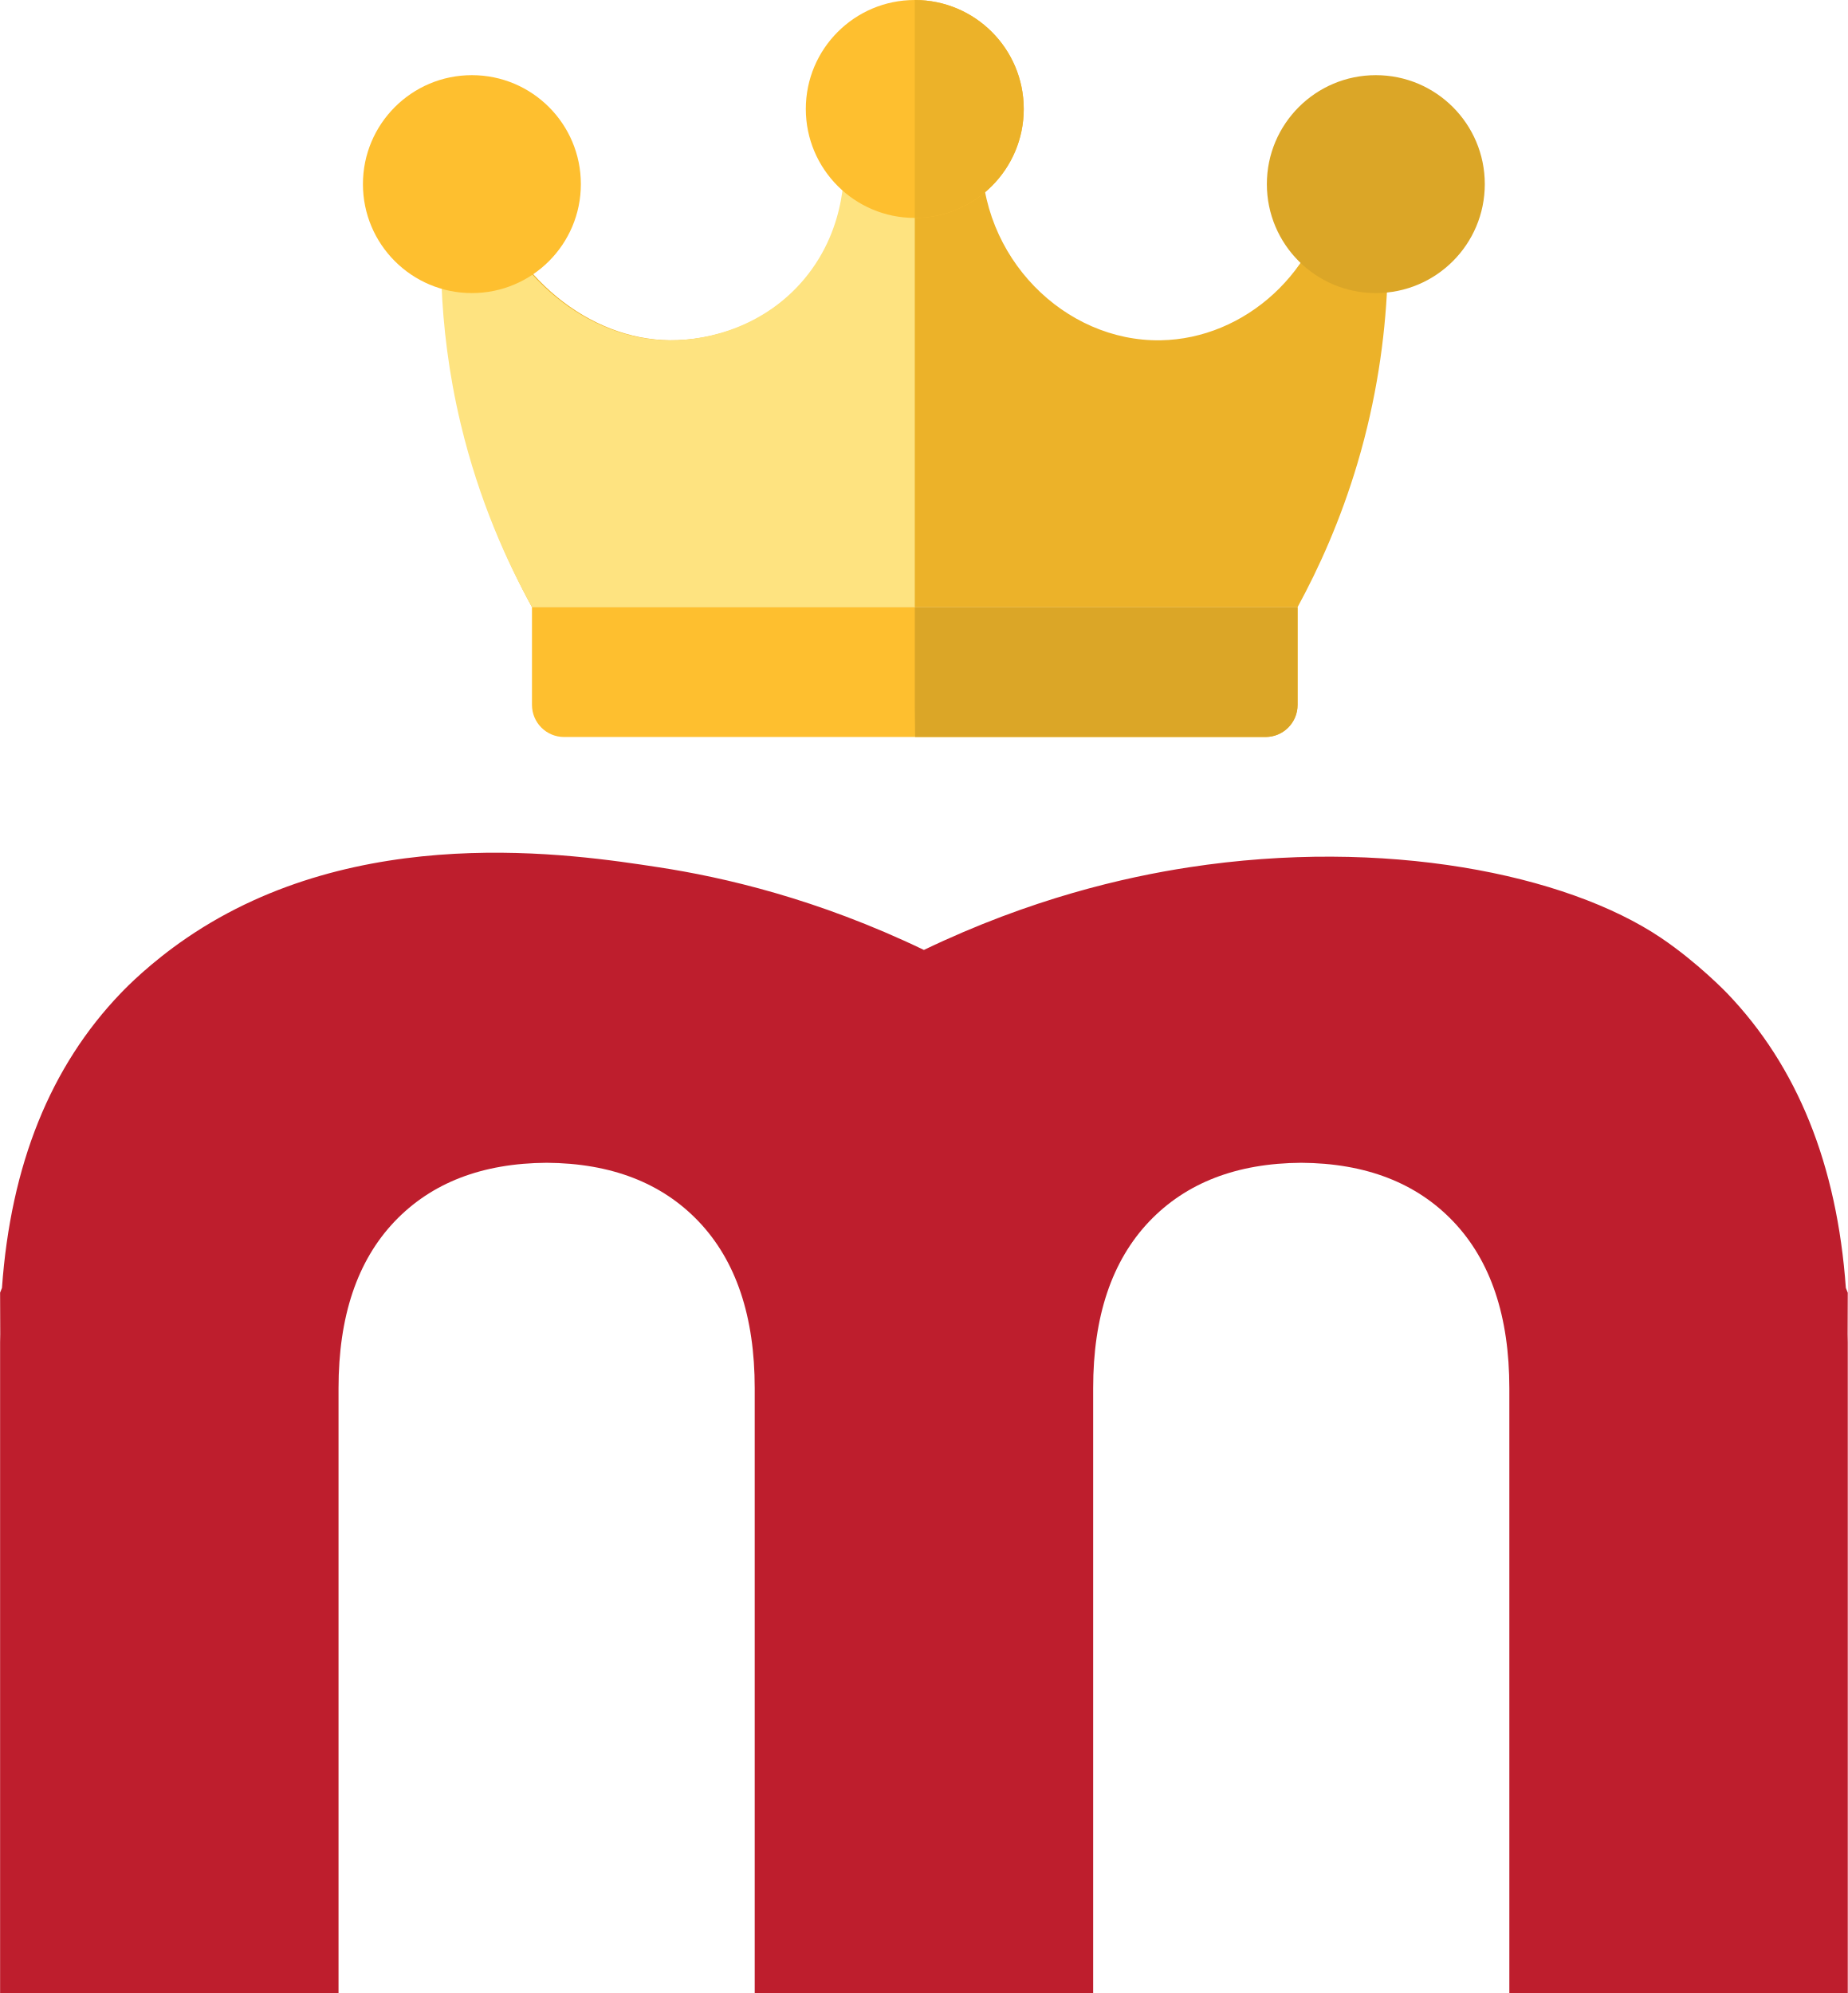
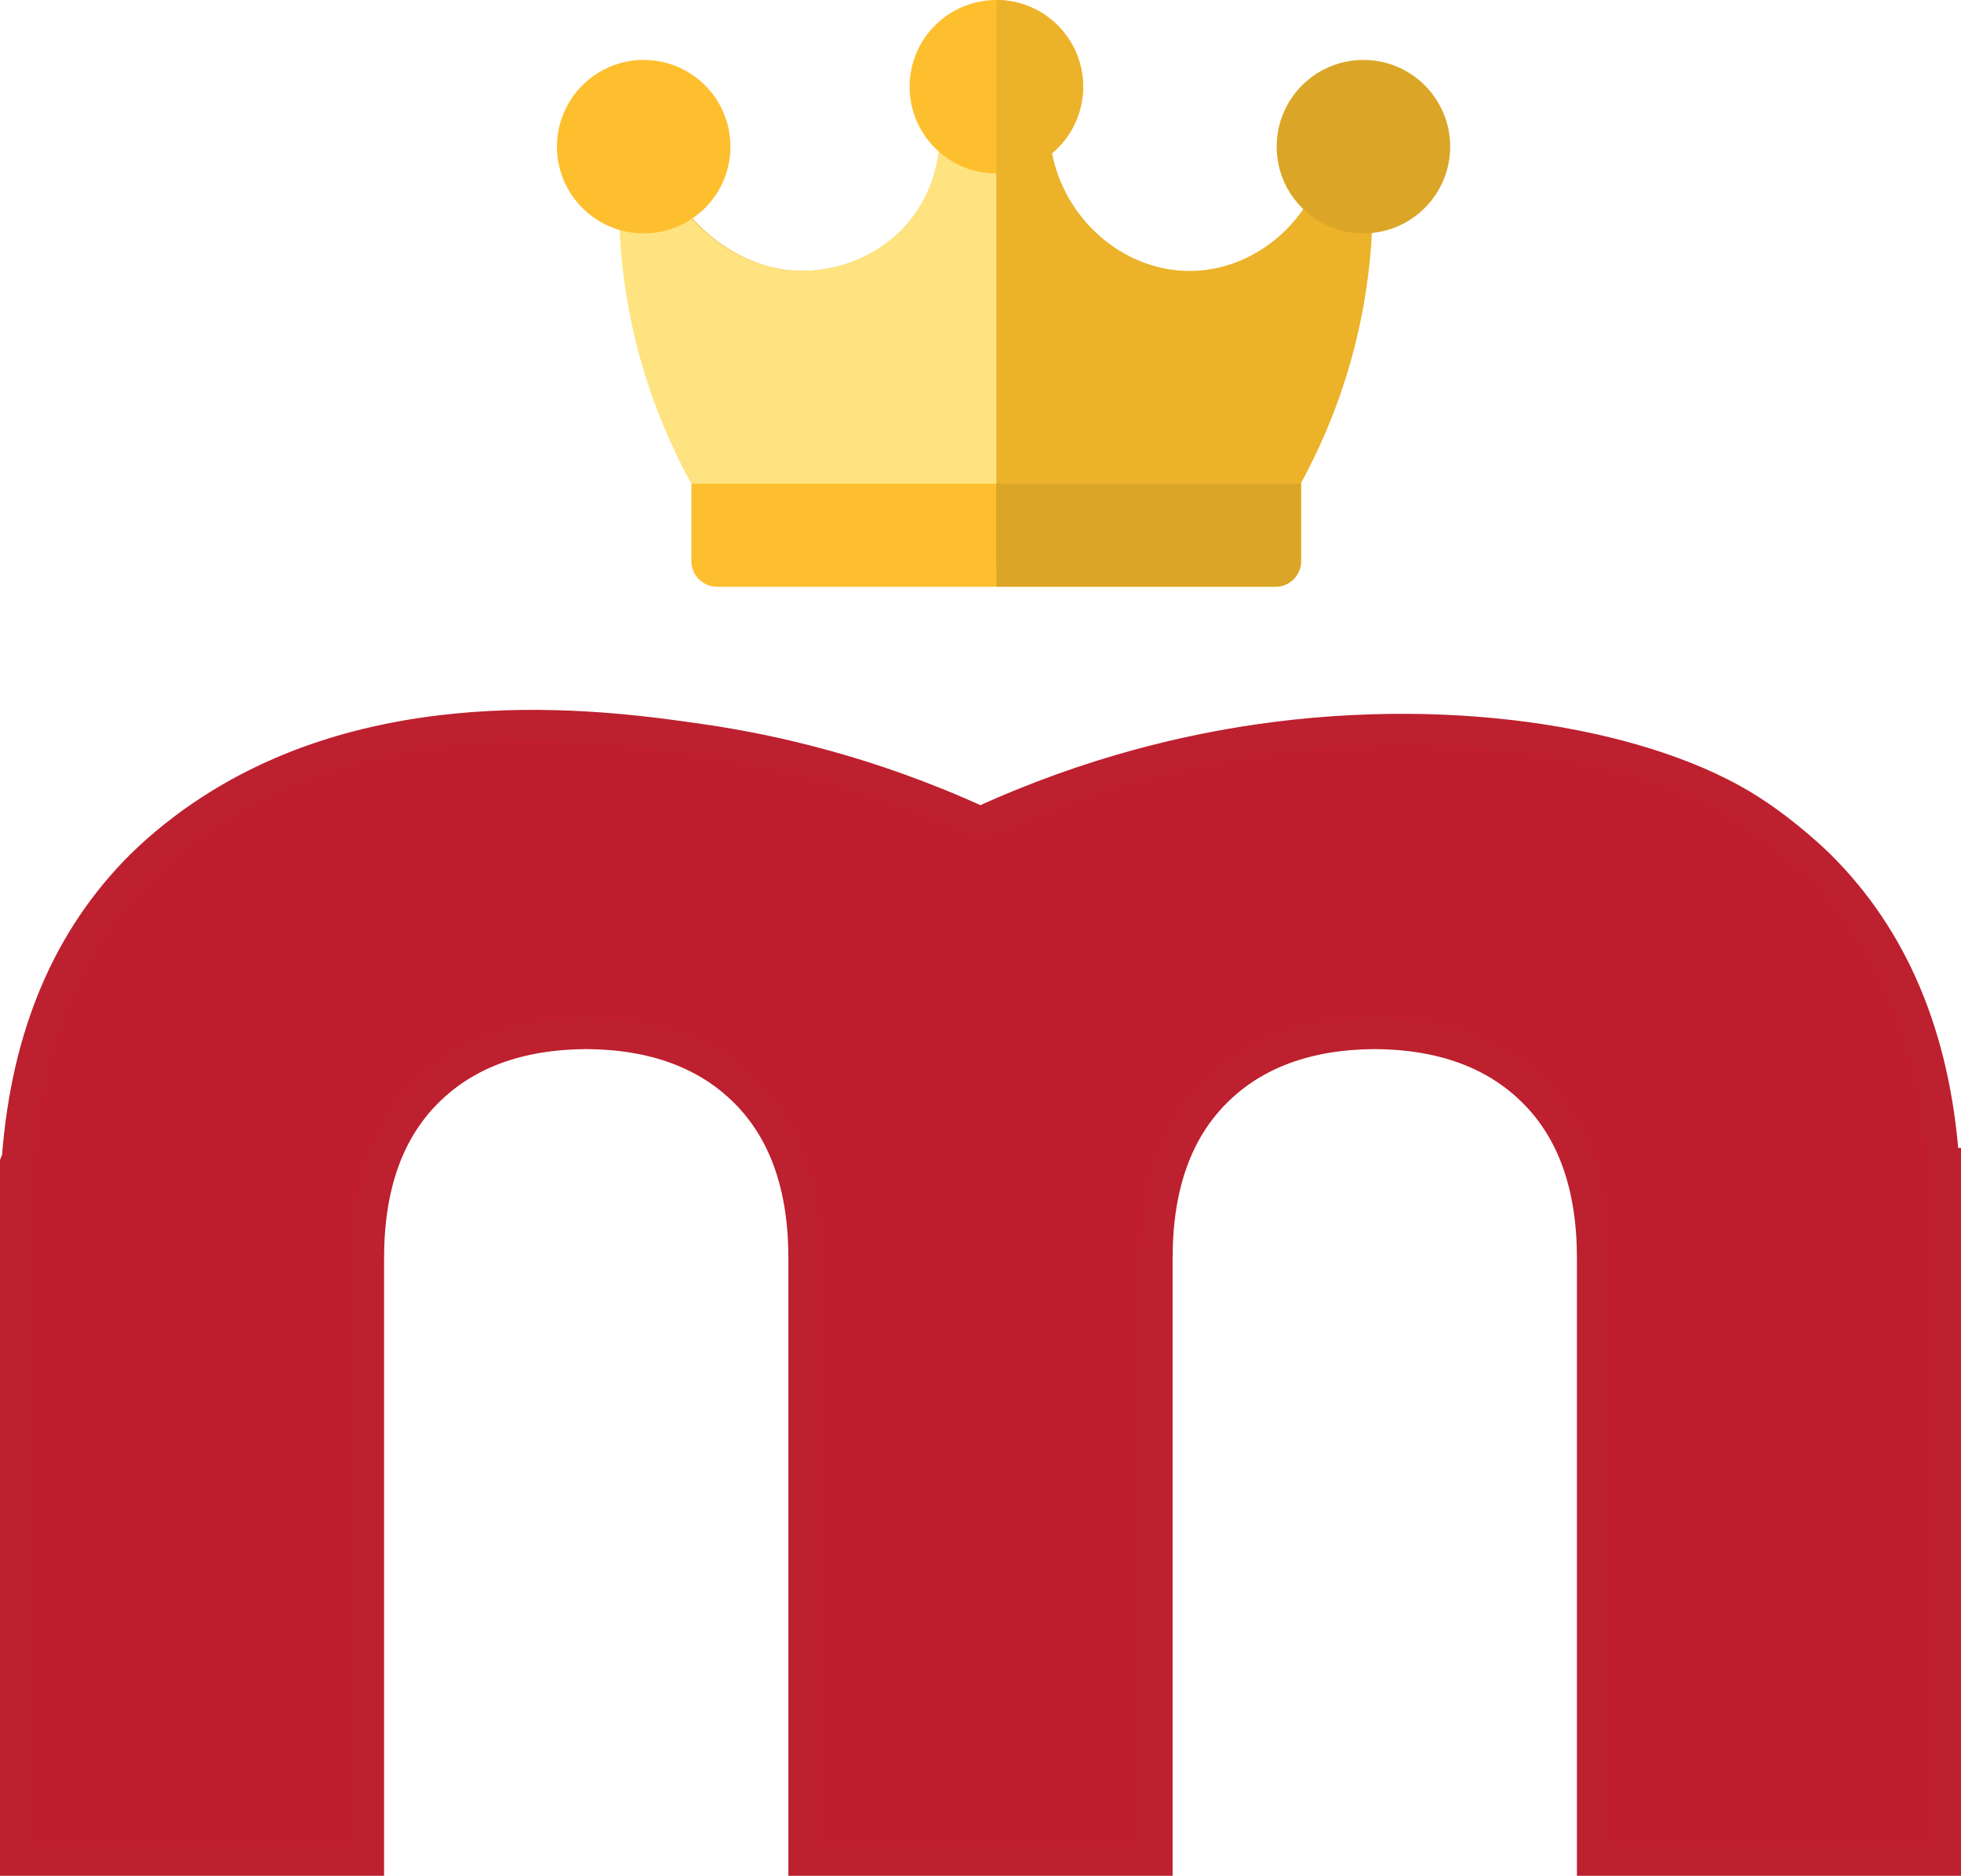
- <svg xmlns="http://www.w3.org/2000/svg" id="Layer_2" data-name="Layer 2" viewBox="0 0 384.74 415.01">
+ <svg xmlns="http://www.w3.org/2000/svg" id="Layer_2" data-name="Layer 2" viewBox="0 0 127.95 122.42">
  <defs>
    <style>
      .cls-1 {
        fill: #febf2f;
      }

      .cls-2 {
-         fill: #be1e2d;
+         fill: #ecb229;
      }

      .cls-3 {
-         fill: #ecb229;
+         fill: #dba627;
      }

      .cls-4 {
-         fill: #dba627;
+         fill: #be1e2d;
+         stroke: #bd202e;
+         stroke-miterlimit: 10;
+         stroke-width: 2px;
      }

      .cls-5 {
        fill: #fee380;
      }
    </style>
  </defs>
  <g id="Layer_1-2" data-name="Layer 1">
    <g>
-       <path class="cls-2" d="m384.74,269.17c-.12-.3-.26-.64-.39-.98-1.84-25.66-10.09-46.14-24.77-61.41,0,0-6.07-6.33-13.71-11.48-19.81-13.35-57.67-20.94-98.29-14.7-13.32,2.04-32.89,6.49-55.2,17.21-22.31-10.72-41.88-15.17-55.2-17.21-18.06-2.77-62.65-9.62-98.29,14.7-7.62,5.2-12.54,10.26-13.71,11.48-14.68,15.27-22.94,35.75-24.77,61.41-.14.34-.27.68-.39.98,0,2.88.02,5.76.03,8.64,0,.57-.03,1.13-.03,1.71v135.49h70.47v-125.93c0-14.96,3.89-26.53,11.66-34.71,7.69-8.08,18.25-12.15,31.67-12.24,13.42.09,23.98,4.17,31.67,12.24,7.77,8.18,11.66,19.74,11.66,34.71v125.93h70.47v-125.93c0-14.96,3.89-26.53,11.66-34.71,7.69-8.08,18.25-12.15,31.67-12.24,13.42.09,23.98,4.17,31.67,12.24,7.78,8.18,11.66,19.74,11.66,34.71v125.93h70.47v-135.49c0-.58-.02-1.14-.03-1.71,0-2.88.02-5.76.03-8.64Z" />
+       <path class="cls-4" d="m126.95,75.91c-.04-.09-.08-.2-.13-.31-.6-8.01-3.3-14.4-8.11-19.16,0,0-1.99-1.98-4.49-3.58-6.48-4.17-18.88-6.53-32.18-4.59-4.36.64-10.77,2.02-18.07,5.37-7.3-3.35-13.71-4.73-18.07-5.37-5.91-.86-20.51-3-32.18,4.59-2.5,1.62-4.1,3.2-4.49,3.58-4.81,4.77-7.51,11.15-8.11,19.16-.05.11-.09.21-.13.31,0,.9,0,1.8,0,2.69,0,.18,0,.35,0,.53v42.28h23.07v-39.3c0-4.67,1.27-8.28,3.82-10.83,2.52-2.52,5.97-3.79,10.37-3.82,4.39.03,7.85,1.3,10.37,3.82,2.55,2.55,3.82,6.16,3.82,10.83v39.3h23.07v-39.3c0-4.67,1.27-8.28,3.82-10.83,2.52-2.52,5.97-3.79,10.37-3.82,4.39.03,7.85,1.3,10.37,3.82,2.55,2.55,3.82,6.16,3.82,10.83v39.3h23.07v-42.28c0-.18,0-.35,0-.53,0-.9,0-1.8,0-2.69Z" />
      <g>
-         <path class="cls-3" d="m270.19,126.42H110.77c-5.07-9.31-10.81-22.14-14.58-38.11-5-21.21-4.52-39.47-3.2-51.78,2.42.58,4.85,1.16,7.27,1.75,6.31,19.41,22.38,32.42,39.27,32.58,8.52.08,20.11-3.08,28.22-12.8,9.18-11.01,8.37-23.79,8.15-26.47,4.37.61,9.46,1.03,15.11.99,4.96-.04,9.45-.44,13.4-.99-.52,22.02,17.31,39.59,37.24,39.27,17.55-.28,33.37-14.39,35.78-33.45,3.39-2.13,6.79-4.27,10.18-6.4,2.01,15.16,2.99,38.71-4.95,65.45-3.51,11.81-8.03,21.82-12.47,29.96Z" />
-         <path class="cls-1" d="m270.19,126.42v20.36c0,3.7-2.99,6.69-6.69,6.69H117.46c-3.69,0-6.69-2.99-6.69-6.69v-20.36h159.42Z" />
-         <path class="cls-4" d="m270.19,126.42v20.36c0,3.7-2.99,6.69-6.69,6.69h-72.95c-.02-2.23-.05-4.46-.07-6.69v-20.36h79.71Z" />
-         <path class="cls-5" d="m190.48,32.57v93.85c-26.57,0-53.14,0-79.71,0-5.12-9.23-10.99-22.06-14.83-38.11-5.09-21.27-4.55-39.57-3.2-51.78,2.42.58,4.84,1.16,7.27,1.74,6.31,19.41,22.38,32.42,39.27,32.59,8.52.08,20.11-3.08,28.22-12.8,9.18-11.01,8.37-23.8,8.15-26.48,4.3.6,9.28,1.03,14.83.99Z" />
-         <circle class="cls-1" cx="98.26" cy="38.34" r="22.69" />
-         <circle class="cls-1" cx="190.48" cy="22.69" r="22.69" />
-         <path class="cls-3" d="m213.17,22.69c0,12.53-10.16,22.69-22.69,22.69V0c12.53,0,22.69,10.16,22.69,22.69Z" />
-         <circle class="cls-4" cx="286.48" cy="38.34" r="22.69" />
+         <path class="cls-2" d="m84.89,31.54h-39.78c-1.26-2.32-2.7-5.52-3.64-9.51-1.25-5.29-1.13-9.85-.8-12.92.6.15,1.21.29,1.81.44,1.58,4.84,5.58,8.09,9.8,8.13,2.13.02,5.02-.77,7.04-3.19,2.29-2.75,2.09-5.94,2.03-6.61,1.09.15,2.36.26,3.77.25,1.24-.01,2.36-.11,3.34-.25-.13,5.49,4.32,9.88,9.29,9.8,4.38-.07,8.33-3.59,8.93-8.35.85-.53,1.69-1.06,2.54-1.6.5,3.78.75,9.66-1.23,16.33-.87,2.95-2,5.44-3.11,7.48Z" />
+         <path class="cls-1" d="m84.89,31.54v5.08c0,.92-.75,1.67-1.67,1.67h-36.44c-.92,0-1.67-.75-1.67-1.67v-5.08h39.78Z" />
+         <path class="cls-3" d="m84.89,31.54v5.08c0,.92-.75,1.67-1.67,1.67h-18.2c0-.56-.01-1.11-.02-1.67v-5.08h19.89Z" />
+         <path class="cls-5" d="m65.01,8.13v23.42c-6.63,0-13.26,0-19.89,0-1.28-2.3-2.74-5.5-3.7-9.51-1.27-5.31-1.14-9.87-.8-12.92.6.14,1.21.29,1.81.43,1.57,4.84,5.58,8.09,9.8,8.13,2.13.02,5.02-.77,7.04-3.19,2.29-2.75,2.09-5.94,2.03-6.61,1.07.15,2.32.26,3.7.25Z" />
+         <circle class="cls-1" cx="42" cy="9.57" r="5.66" />
+         <circle class="cls-1" cx="65.01" cy="5.66" r="5.66" />
+         <path class="cls-2" d="m70.67,5.66c0,3.13-2.53,5.66-5.66,5.66V0c3.13,0,5.66,2.53,5.66,5.66Z" />
+         <circle class="cls-3" cx="88.96" cy="9.57" r="5.66" />
      </g>
    </g>
  </g>
</svg>
